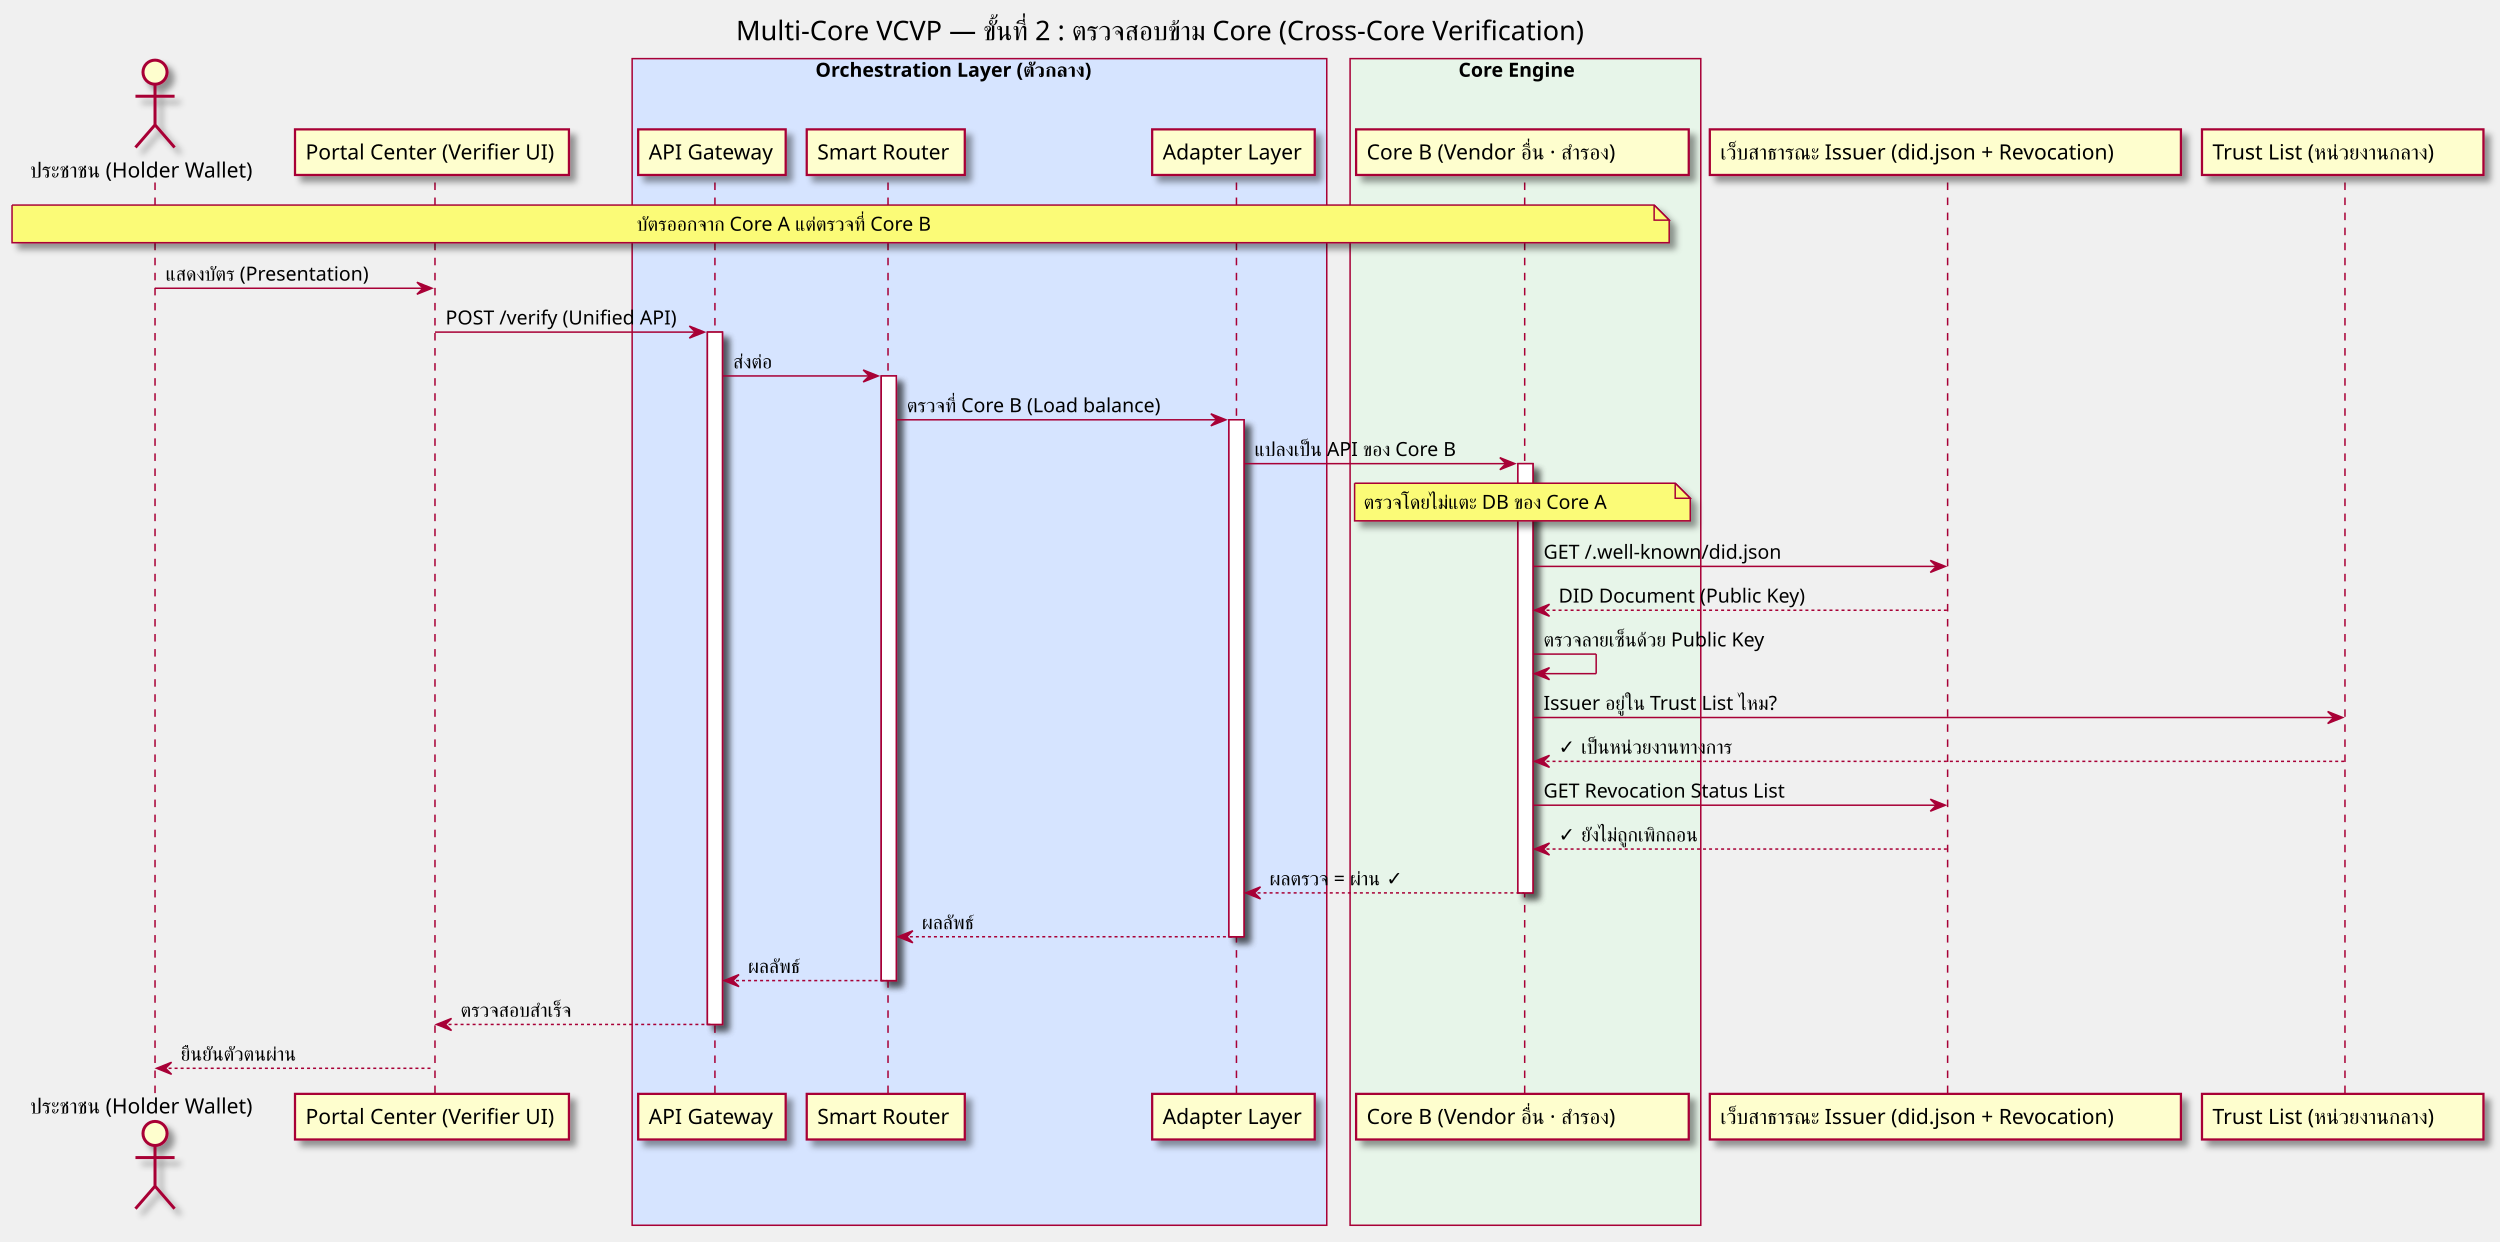
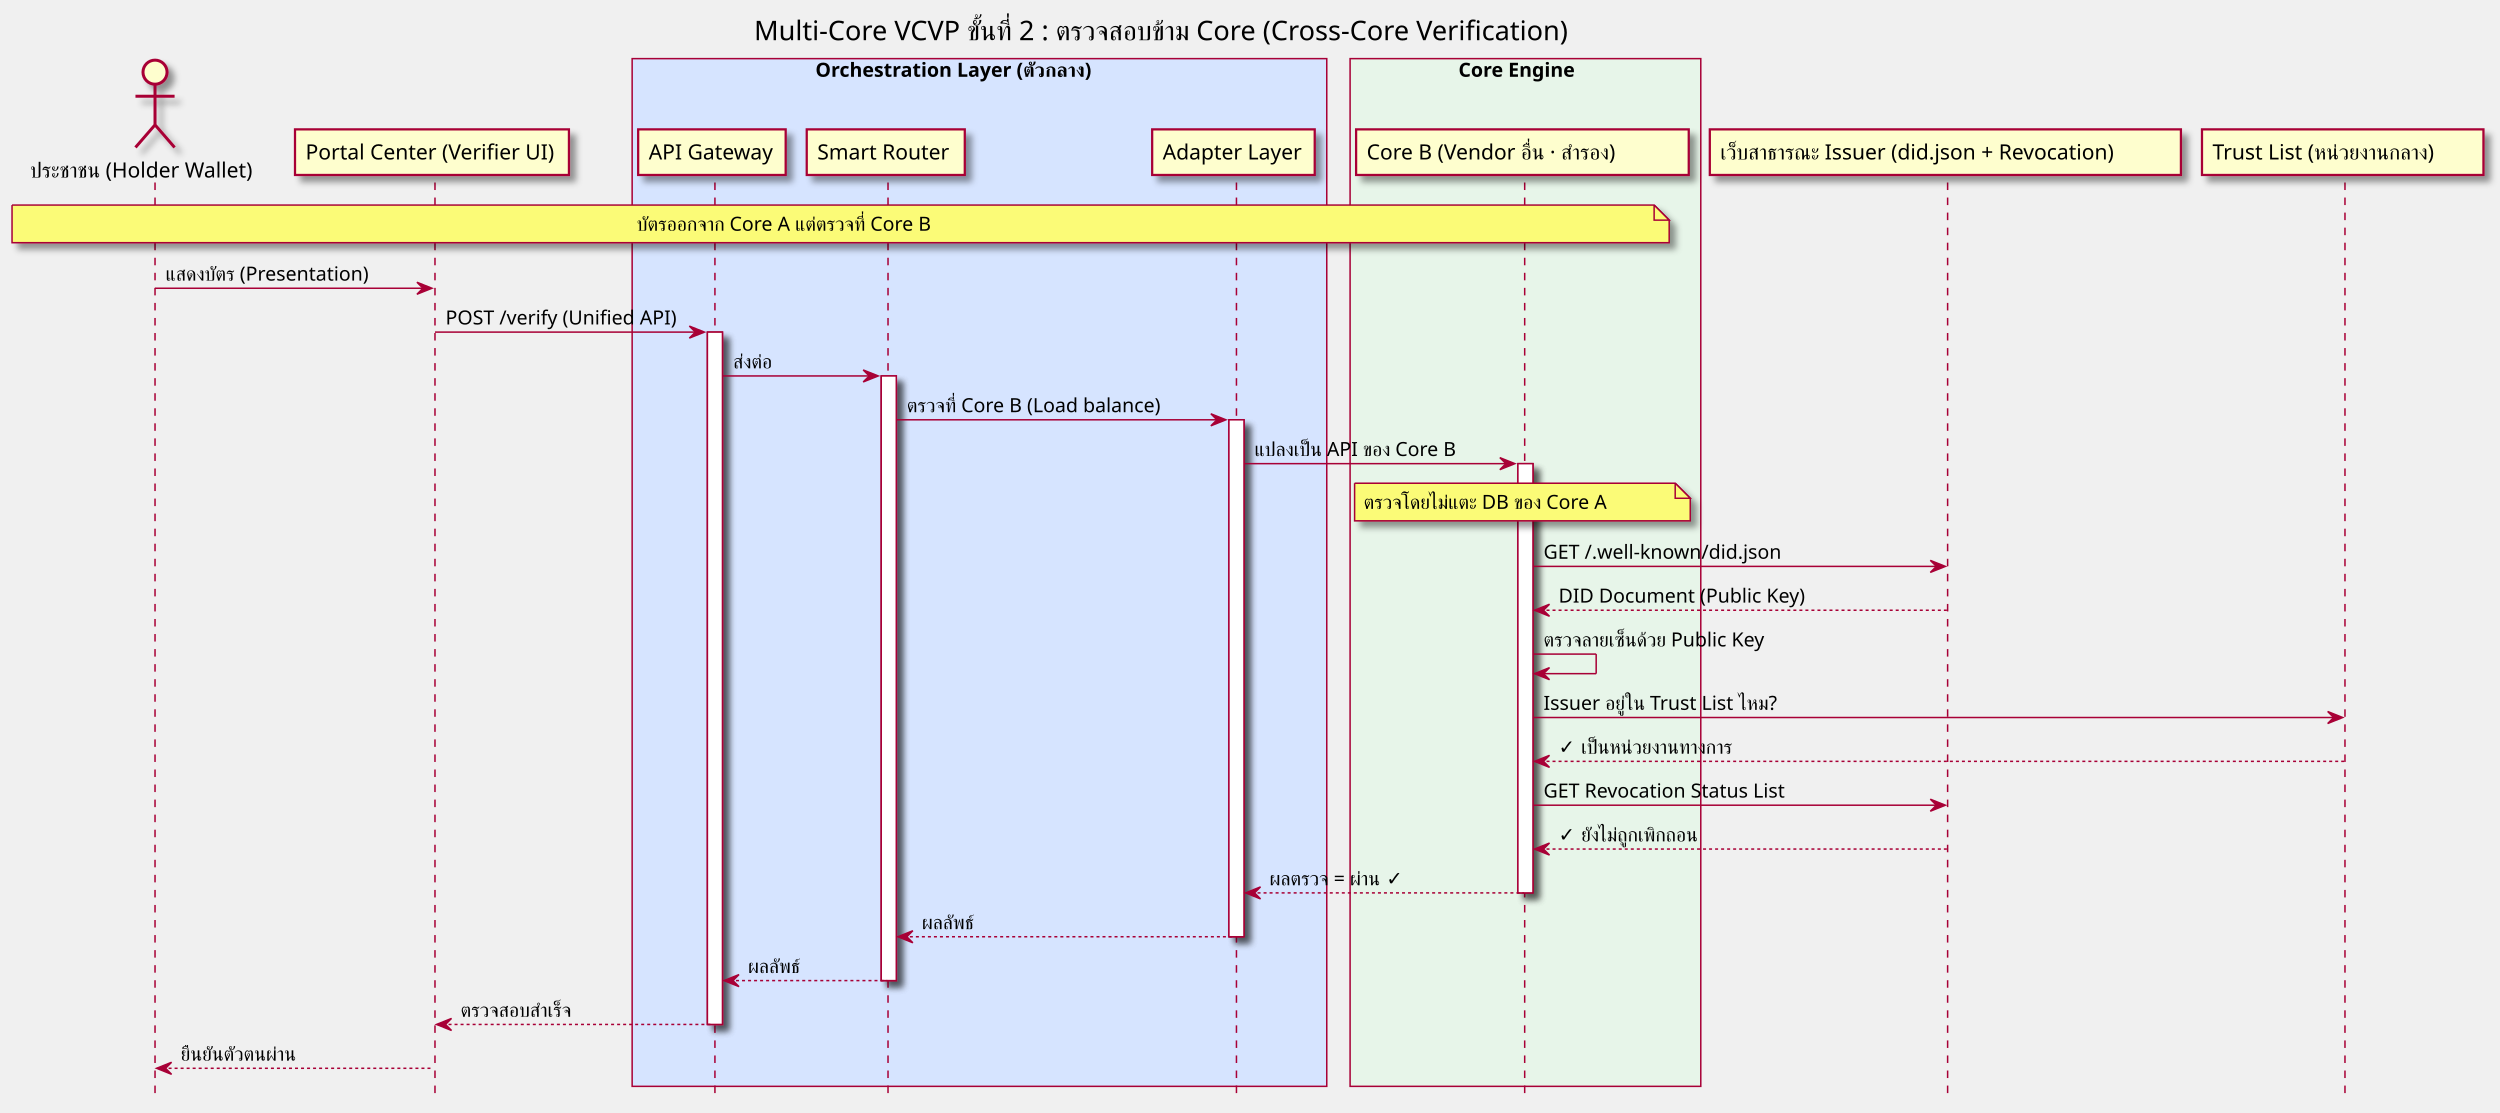
- <svg xmlns="http://www.w3.org/2000/svg" contentScriptType="application/ecmascript" contentStyleType="text/css" height="825px" preserveAspectRatio="none" style="width:1661px;height:825px;" version="1.1" viewBox="0 0 1661 825" width="1661px" zoomAndPan="magnify">
+ <svg xmlns="http://www.w3.org/2000/svg" contentScriptType="application/ecmascript" contentStyleType="text/css" height="739px" preserveAspectRatio="none" style="width:1661px;height:739px;" version="1.1" viewBox="0 0 1661 739" width="1661px" zoomAndPan="magnify">
  <defs>
-     <filter height="300%" id="f1horll08vjzjf" width="300%" x="-1" y="-1">
+     <filter height="300%" id="f10zhghgi7ylnm" width="300%" x="-1" y="-1">
      <feGaussianBlur result="blurOut" stdDeviation="2.0" />
      <feColorMatrix in="blurOut" result="blurOut2" type="matrix" values="0 0 0 0 0 0 0 0 0 0 0 0 0 0 0 0 0 0 .4 0" />
      <feOffset dx="4.0" dy="4.0" in="blurOut2" result="blurOut3" />
      <feBlend in="SourceGraphic" in2="blurOut3" mode="normal" />
    </filter>
  </defs>
  <g>
-     <text fill="#000000" font-family="sans-serif" font-size="18" lengthAdjust="spacingAndGlyphs" textLength="684" x="489" y="26.708">Multi-Core VCVP — ขั้นที่ 2 : ตรวจสอบข้าม Core (Cross-Core Verification)</text>
-     <rect fill="#D6E4FF" height="775.117" style="stroke: #A80036; stroke-width: 1.0;" width="461.5" x="420" y="38.953" />
+     <text fill="#000000" font-family="sans-serif" font-size="18" lengthAdjust="spacingAndGlyphs" textLength="660" x="501" y="26.708">Multi-Core VCVP ขั้นที่ 2 : ตรวจสอบข้าม Core (Cross-Core Verification)</text>
+     <rect fill="#D6E4FF" height="682.82" style="stroke: #A80036; stroke-width: 1.0;" width="461.5" x="420" y="38.953" />
    <text fill="#000000" font-family="sans-serif" font-size="13" font-weight="bold" lengthAdjust="spacingAndGlyphs" textLength="218" x="541.75" y="51.02">Orchestration Layer (ตัวกลาง)</text>
-     <rect fill="#E7F5E9" height="775.117" style="stroke: #A80036; stroke-width: 1.0;" width="233" x="897" y="38.953" />
+     <rect fill="#E7F5E9" height="682.82" style="stroke: #A80036; stroke-width: 1.0;" width="233" x="897" y="38.953" />
    <text fill="#000000" font-family="sans-serif" font-size="13" font-weight="bold" lengthAdjust="spacingAndGlyphs" textLength="89" x="969" y="51.02">Core Engine</text>
-     <rect fill="#FFFFFF" filter="url(#f1horll08vjzjf)" height="459.992" style="stroke: #A80036; stroke-width: 1.0;" width="10" x="470" y="220.648" />
-     <rect fill="#FFFFFF" filter="url(#f1horll08vjzjf)" height="401.727" style="stroke: #A80036; stroke-width: 1.0;" width="10" x="585.5" y="249.781" />
-     <rect fill="#FFFFFF" filter="url(#f1horll08vjzjf)" height="343.461" style="stroke: #A80036; stroke-width: 1.0;" width="10" x="816.5" y="278.914" />
-     <rect fill="#FFFFFF" filter="url(#f1horll08vjzjf)" height="285.195" style="stroke: #A80036; stroke-width: 1.0;" width="10" x="1008.5" y="308.047" />
+     <rect fill="#FFFFFF" filter="url(#f10zhghgi7ylnm)" height="459.992" style="stroke: #A80036; stroke-width: 1.0;" width="10" x="470" y="220.648" />
+     <rect fill="#FFFFFF" filter="url(#f10zhghgi7ylnm)" height="401.727" style="stroke: #A80036; stroke-width: 1.0;" width="10" x="585.5" y="249.781" />
+     <rect fill="#FFFFFF" filter="url(#f10zhghgi7ylnm)" height="343.461" style="stroke: #A80036; stroke-width: 1.0;" width="10" x="816.5" y="278.914" />
+     <rect fill="#FFFFFF" filter="url(#f10zhghgi7ylnm)" height="285.195" style="stroke: #A80036; stroke-width: 1.0;" width="10" x="1008.5" y="308.047" />
    <line style="stroke: #A80036; stroke-width: 1.0; stroke-dasharray: 5.0,5.0;" x1="103" x2="103" y1="121.25" y2="727.773" />
    <line style="stroke: #A80036; stroke-width: 1.0; stroke-dasharray: 5.0,5.0;" x1="289" x2="289" y1="121.25" y2="727.773" />
    <line style="stroke: #A80036; stroke-width: 1.0; stroke-dasharray: 5.0,5.0;" x1="475" x2="475" y1="121.25" y2="727.773" />
    <line style="stroke: #A80036; stroke-width: 1.0; stroke-dasharray: 5.0,5.0;" x1="590" x2="590" y1="121.25" y2="727.773" />
    <line style="stroke: #A80036; stroke-width: 1.0; stroke-dasharray: 5.0,5.0;" x1="821.5" x2="821.5" y1="121.25" y2="727.773" />
    <line style="stroke: #A80036; stroke-width: 1.0; stroke-dasharray: 5.0,5.0;" x1="1013" x2="1013" y1="121.25" y2="727.773" />
    <line style="stroke: #A80036; stroke-width: 1.0; stroke-dasharray: 5.0,5.0;" x1="1294" x2="1294" y1="121.25" y2="727.773" />
    <line style="stroke: #A80036; stroke-width: 1.0; stroke-dasharray: 5.0,5.0;" x1="1558" x2="1558" y1="121.25" y2="727.773" />
    <text fill="#000000" font-family="sans-serif" font-size="14" lengthAdjust="spacingAndGlyphs" textLength="160" x="20" y="117.948">ประชาชน (Holder Wallet)</text>
-     <ellipse cx="103" cy="47.953" fill="#FEFECE" filter="url(#f1horll08vjzjf)" rx="8" ry="8" style="stroke: #A80036; stroke-width: 2.0;" />
-     <path d="M103,55.953 L103,82.953 M90,63.953 L116,63.953 M103,82.953 L90,97.953 M103,82.953 L116,97.953 " fill="none" filter="url(#f1horll08vjzjf)" style="stroke: #A80036; stroke-width: 2.0;" />
-     <text fill="#000000" font-family="sans-serif" font-size="14" lengthAdjust="spacingAndGlyphs" textLength="160" x="20" y="739.769">ประชาชน (Holder Wallet)</text>
-     <ellipse cx="103" cy="753.07" fill="#FEFECE" filter="url(#f1horll08vjzjf)" rx="8" ry="8" style="stroke: #A80036; stroke-width: 2.0;" />
-     <path d="M103,761.07 L103,788.07 M90,769.07 L116,769.07 M103,788.07 L90,803.07 M103,788.07 L116,803.07 " fill="none" filter="url(#f1horll08vjzjf)" style="stroke: #A80036; stroke-width: 2.0;" />
-     <rect fill="#FEFECE" filter="url(#f1horll08vjzjf)" height="30.297" style="stroke: #A80036; stroke-width: 1.5;" width="182" x="196" y="85.953" />
+     <ellipse cx="103" cy="47.953" fill="#FEFECE" filter="url(#f10zhghgi7ylnm)" rx="8" ry="8" style="stroke: #A80036; stroke-width: 2.0;" />
+     <path d="M103,55.953 L103,82.953 M90,63.953 L116,63.953 M103,82.953 L90,97.953 M103,82.953 L116,97.953 " fill="none" filter="url(#f10zhghgi7ylnm)" style="stroke: #A80036; stroke-width: 2.0;" />
+     <rect fill="#FEFECE" filter="url(#f10zhghgi7ylnm)" height="30.297" style="stroke: #A80036; stroke-width: 1.5;" width="182" x="196" y="85.953" />
    <text fill="#000000" font-family="sans-serif" font-size="14" lengthAdjust="spacingAndGlyphs" textLength="168" x="203" y="105.948">Portal Center (Verifier UI)</text>
-     <rect fill="#FEFECE" filter="url(#f1horll08vjzjf)" height="30.297" style="stroke: #A80036; stroke-width: 1.5;" width="182" x="196" y="726.773" />
-     <text fill="#000000" font-family="sans-serif" font-size="14" lengthAdjust="spacingAndGlyphs" textLength="168" x="203" y="746.769">Portal Center (Verifier UI)</text>
-     <rect fill="#FEFECE" filter="url(#f1horll08vjzjf)" height="30.297" style="stroke: #A80036; stroke-width: 1.5;" width="98" x="424" y="85.953" />
+     <rect fill="#FEFECE" filter="url(#f10zhghgi7ylnm)" height="30.297" style="stroke: #A80036; stroke-width: 1.5;" width="98" x="424" y="85.953" />
    <text fill="#000000" font-family="sans-serif" font-size="14" lengthAdjust="spacingAndGlyphs" textLength="84" x="431" y="105.948">API Gateway</text>
-     <rect fill="#FEFECE" filter="url(#f1horll08vjzjf)" height="30.297" style="stroke: #A80036; stroke-width: 1.5;" width="98" x="424" y="726.773" />
-     <text fill="#000000" font-family="sans-serif" font-size="14" lengthAdjust="spacingAndGlyphs" textLength="84" x="431" y="746.769">API Gateway</text>
-     <rect fill="#FEFECE" filter="url(#f1horll08vjzjf)" height="30.297" style="stroke: #A80036; stroke-width: 1.5;" width="105" x="536" y="85.953" />
+     <rect fill="#FEFECE" filter="url(#f10zhghgi7ylnm)" height="30.297" style="stroke: #A80036; stroke-width: 1.5;" width="105" x="536" y="85.953" />
    <text fill="#000000" font-family="sans-serif" font-size="14" lengthAdjust="spacingAndGlyphs" textLength="91" x="543" y="105.948">Smart Router</text>
-     <rect fill="#FEFECE" filter="url(#f1horll08vjzjf)" height="30.297" style="stroke: #A80036; stroke-width: 1.5;" width="105" x="536" y="726.773" />
-     <text fill="#000000" font-family="sans-serif" font-size="14" lengthAdjust="spacingAndGlyphs" textLength="91" x="543" y="746.769">Smart Router</text>
-     <rect fill="#FEFECE" filter="url(#f1horll08vjzjf)" height="30.297" style="stroke: #A80036; stroke-width: 1.5;" width="108" x="765.5" y="85.953" />
+     <rect fill="#FEFECE" filter="url(#f10zhghgi7ylnm)" height="30.297" style="stroke: #A80036; stroke-width: 1.5;" width="108" x="765.5" y="85.953" />
    <text fill="#000000" font-family="sans-serif" font-size="14" lengthAdjust="spacingAndGlyphs" textLength="94" x="772.5" y="105.948">Adapter Layer</text>
-     <rect fill="#FEFECE" filter="url(#f1horll08vjzjf)" height="30.297" style="stroke: #A80036; stroke-width: 1.5;" width="108" x="765.5" y="726.773" />
-     <text fill="#000000" font-family="sans-serif" font-size="14" lengthAdjust="spacingAndGlyphs" textLength="94" x="772.5" y="746.769">Adapter Layer</text>
-     <rect fill="#FEFECE" filter="url(#f1horll08vjzjf)" height="30.297" style="stroke: #A80036; stroke-width: 1.5;" width="221" x="901" y="85.953" />
+     <rect fill="#FEFECE" filter="url(#f10zhghgi7ylnm)" height="30.297" style="stroke: #A80036; stroke-width: 1.5;" width="221" x="901" y="85.953" />
    <text fill="#000000" font-family="sans-serif" font-size="14" lengthAdjust="spacingAndGlyphs" textLength="207" x="908" y="105.948">Core B (Vendor อื่น · สำรอง)</text>
-     <rect fill="#FEFECE" filter="url(#f1horll08vjzjf)" height="30.297" style="stroke: #A80036; stroke-width: 1.5;" width="221" x="901" y="726.773" />
-     <text fill="#000000" font-family="sans-serif" font-size="14" lengthAdjust="spacingAndGlyphs" textLength="207" x="908" y="746.769">Core B (Vendor อื่น · สำรอง)</text>
-     <rect fill="#FEFECE" filter="url(#f1horll08vjzjf)" height="30.297" style="stroke: #A80036; stroke-width: 1.5;" width="313" x="1136" y="85.953" />
+     <rect fill="#FEFECE" filter="url(#f10zhghgi7ylnm)" height="30.297" style="stroke: #A80036; stroke-width: 1.5;" width="313" x="1136" y="85.953" />
    <text fill="#000000" font-family="sans-serif" font-size="14" lengthAdjust="spacingAndGlyphs" textLength="299" x="1143" y="105.948">เว็บสาธารณะ Issuer (did.json + Revocation)</text>
-     <rect fill="#FEFECE" filter="url(#f1horll08vjzjf)" height="30.297" style="stroke: #A80036; stroke-width: 1.5;" width="313" x="1136" y="726.773" />
-     <text fill="#000000" font-family="sans-serif" font-size="14" lengthAdjust="spacingAndGlyphs" textLength="299" x="1143" y="746.769">เว็บสาธารณะ Issuer (did.json + Revocation)</text>
-     <rect fill="#FEFECE" filter="url(#f1horll08vjzjf)" height="30.297" style="stroke: #A80036; stroke-width: 1.5;" width="187" x="1463" y="85.953" />
+     <rect fill="#FEFECE" filter="url(#f10zhghgi7ylnm)" height="30.297" style="stroke: #A80036; stroke-width: 1.5;" width="187" x="1463" y="85.953" />
    <text fill="#000000" font-family="sans-serif" font-size="14" lengthAdjust="spacingAndGlyphs" textLength="173" x="1470" y="105.948">Trust List (หน่วยงานกลาง)</text>
-     <rect fill="#FEFECE" filter="url(#f1horll08vjzjf)" height="30.297" style="stroke: #A80036; stroke-width: 1.5;" width="187" x="1463" y="726.773" />
-     <text fill="#000000" font-family="sans-serif" font-size="14" lengthAdjust="spacingAndGlyphs" textLength="173" x="1470" y="746.769">Trust List (หน่วยงานกลาง)</text>
-     <rect fill="#FFFFFF" filter="url(#f1horll08vjzjf)" height="459.992" style="stroke: #A80036; stroke-width: 1.0;" width="10" x="470" y="220.648" />
-     <rect fill="#FFFFFF" filter="url(#f1horll08vjzjf)" height="401.727" style="stroke: #A80036; stroke-width: 1.0;" width="10" x="585.5" y="249.781" />
-     <rect fill="#FFFFFF" filter="url(#f1horll08vjzjf)" height="343.461" style="stroke: #A80036; stroke-width: 1.0;" width="10" x="816.5" y="278.914" />
-     <rect fill="#FFFFFF" filter="url(#f1horll08vjzjf)" height="285.195" style="stroke: #A80036; stroke-width: 1.0;" width="10" x="1008.5" y="308.047" />
-     <path d="M8,136.25 L8,161.25 L1109,161.25 L1109,146.25 L1099,136.25 L8,136.25 " fill="#FBFB77" filter="url(#f1horll08vjzjf)" style="stroke: #A80036; stroke-width: 1.0;" />
+     <rect fill="#FFFFFF" filter="url(#f10zhghgi7ylnm)" height="459.992" style="stroke: #A80036; stroke-width: 1.0;" width="10" x="470" y="220.648" />
+     <rect fill="#FFFFFF" filter="url(#f10zhghgi7ylnm)" height="401.727" style="stroke: #A80036; stroke-width: 1.0;" width="10" x="585.5" y="249.781" />
+     <rect fill="#FFFFFF" filter="url(#f10zhghgi7ylnm)" height="343.461" style="stroke: #A80036; stroke-width: 1.0;" width="10" x="816.5" y="278.914" />
+     <rect fill="#FFFFFF" filter="url(#f10zhghgi7ylnm)" height="285.195" style="stroke: #A80036; stroke-width: 1.0;" width="10" x="1008.5" y="308.047" />
+     <path d="M8,136.25 L8,161.25 L1109,161.25 L1109,146.25 L1099,136.25 L8,136.25 " fill="#FBFB77" filter="url(#f10zhghgi7ylnm)" style="stroke: #A80036; stroke-width: 1.0;" />
    <path d="M1099,136.25 L1099,146.25 L1109,146.25 L1099,136.25 " fill="#FBFB77" style="stroke: #A80036; stroke-width: 1.0;" />
    <text fill="#000000" font-family="sans-serif" font-size="13" lengthAdjust="spacingAndGlyphs" textLength="258" x="423" y="153.317">บัตรออกจาก Core A แต่ตรวจที่ Core B</text>
    <polygon fill="#A80036" points="277,187.516,287,191.516,277,195.516,281,191.516" style="stroke: #A80036; stroke-width: 1.0;" />
    <line style="stroke: #A80036; stroke-width: 1.0;" x1="103" x2="283" y1="191.516" y2="191.516" />
    <text fill="#000000" font-family="sans-serif" font-size="13" lengthAdjust="spacingAndGlyphs" textLength="159" x="110" y="186.45">แสดงบัตร (Presentation)</text>
    <polygon fill="#A80036" points="458,216.648,468,220.648,458,224.648,462,220.648" style="stroke: #A80036; stroke-width: 1.0;" />
    <line style="stroke: #A80036; stroke-width: 1.0;" x1="289" x2="464" y1="220.648" y2="220.648" />
    <text fill="#000000" font-family="sans-serif" font-size="13" lengthAdjust="spacingAndGlyphs" textLength="162" x="296" y="215.583">POST /verify  (Unified API)</text>
    <polygon fill="#A80036" points="573.5,245.781,583.5,249.781,573.5,253.781,577.5,249.781" style="stroke: #A80036; stroke-width: 1.0;" />
    <line style="stroke: #A80036; stroke-width: 1.0;" x1="480" x2="579.5" y1="249.781" y2="249.781" />
    <text fill="#000000" font-family="sans-serif" font-size="13" lengthAdjust="spacingAndGlyphs" textLength="48" x="487" y="244.715">ส่งต่อ</text>
    <polygon fill="#A80036" points="804.5,274.914,814.5,278.914,804.5,282.914,808.5,278.914" style="stroke: #A80036; stroke-width: 1.0;" />
    <line style="stroke: #A80036; stroke-width: 1.0;" x1="595.5" x2="810.5" y1="278.914" y2="278.914" />
    <text fill="#000000" font-family="sans-serif" font-size="13" lengthAdjust="spacingAndGlyphs" textLength="202" x="602.5" y="273.848">ตรวจที่ Core B (Load balance)</text>
    <polygon fill="#A80036" points="996.5,304.047,1006.5,308.047,996.5,312.047,1000.5,308.047" style="stroke: #A80036; stroke-width: 1.0;" />
    <line style="stroke: #A80036; stroke-width: 1.0;" x1="826.5" x2="1002.5" y1="308.047" y2="308.047" />
    <text fill="#000000" font-family="sans-serif" font-size="13" lengthAdjust="spacingAndGlyphs" textLength="163" x="833.5" y="302.981">แปลงเป็น API ของ Core B</text>
-     <path d="M900,321.047 L900,346.047 L1123,346.047 L1123,331.047 L1113,321.047 L900,321.047 " fill="#FBFB77" filter="url(#f1horll08vjzjf)" style="stroke: #A80036; stroke-width: 1.0;" />
+     <path d="M900,321.047 L900,346.047 L1123,346.047 L1123,331.047 L1113,321.047 L900,321.047 " fill="#FBFB77" filter="url(#f10zhghgi7ylnm)" style="stroke: #A80036; stroke-width: 1.0;" />
    <path d="M1113,321.047 L1113,331.047 L1123,331.047 L1113,321.047 " fill="#FBFB77" style="stroke: #A80036; stroke-width: 1.0;" />
    <text fill="#000000" font-family="sans-serif" font-size="13" lengthAdjust="spacingAndGlyphs" textLength="202" x="906" y="338.114">ตรวจโดยไม่แตะ DB ของ Core A</text>
    <polygon fill="#A80036" points="1282.5,372.312,1292.5,376.312,1282.5,380.312,1286.5,376.312" style="stroke: #A80036; stroke-width: 1.0;" />
    <line style="stroke: #A80036; stroke-width: 1.0;" x1="1018.5" x2="1288.5" y1="376.312" y2="376.312" />
    <text fill="#000000" font-family="sans-serif" font-size="13" lengthAdjust="spacingAndGlyphs" textLength="158" x="1025.5" y="371.247">GET /.well-known/did.json</text>
    <polygon fill="#A80036" points="1029.5,401.445,1019.5,405.445,1029.5,409.445,1025.5,405.445" style="stroke: #A80036; stroke-width: 1.0;" />
    <line style="stroke: #A80036; stroke-width: 1.0; stroke-dasharray: 2.0,2.0;" x1="1023.5" x2="1293.5" y1="405.445" y2="405.445" />
    <text fill="#000000" font-family="sans-serif" font-size="13" lengthAdjust="spacingAndGlyphs" textLength="172" x="1035.5" y="400.379">DID Document (Public Key)</text>
    <line style="stroke: #A80036; stroke-width: 1.0;" x1="1018.5" x2="1060.5" y1="434.578" y2="434.578" />
    <line style="stroke: #A80036; stroke-width: 1.0;" x1="1060.5" x2="1060.5" y1="434.578" y2="447.578" />
    <line style="stroke: #A80036; stroke-width: 1.0;" x1="1019.5" x2="1060.5" y1="447.578" y2="447.578" />
    <polygon fill="#A80036" points="1029.5,443.578,1019.5,447.578,1029.5,451.578,1025.5,447.578" style="stroke: #A80036; stroke-width: 1.0;" />
    <text fill="#000000" font-family="sans-serif" font-size="13" lengthAdjust="spacingAndGlyphs" textLength="188" x="1025.5" y="429.512">ตรวจลายเซ็นด้วย Public Key</text>
    <polygon fill="#A80036" points="1546.5,472.711,1556.5,476.711,1546.5,480.711,1550.5,476.711" style="stroke: #A80036; stroke-width: 1.0;" />
    <line style="stroke: #A80036; stroke-width: 1.0;" x1="1018.5" x2="1552.5" y1="476.711" y2="476.711" />
    <text fill="#000000" font-family="sans-serif" font-size="13" lengthAdjust="spacingAndGlyphs" textLength="187" x="1025.5" y="471.645">Issuer อยู่ใน Trust List ไหม?</text>
    <polygon fill="#A80036" points="1029.5,501.844,1019.5,505.844,1029.5,509.844,1025.5,505.844" style="stroke: #A80036; stroke-width: 1.0;" />
    <line style="stroke: #A80036; stroke-width: 1.0; stroke-dasharray: 2.0,2.0;" x1="1023.5" x2="1557.5" y1="505.844" y2="505.844" />
    <text fill="#000000" font-family="sans-serif" font-size="13" lengthAdjust="spacingAndGlyphs" textLength="159" x="1035.5" y="500.778">✓ เป็นหน่วยงานทางการ</text>
    <polygon fill="#A80036" points="1282.5,530.977,1292.5,534.977,1282.5,538.977,1286.5,534.977" style="stroke: #A80036; stroke-width: 1.0;" />
    <line style="stroke: #A80036; stroke-width: 1.0;" x1="1018.5" x2="1288.5" y1="534.977" y2="534.977" />
    <text fill="#000000" font-family="sans-serif" font-size="13" lengthAdjust="spacingAndGlyphs" textLength="171" x="1025.5" y="529.911">GET Revocation Status List</text>
    <polygon fill="#A80036" points="1029.5,560.109,1019.5,564.109,1029.5,568.109,1025.5,564.109" style="stroke: #A80036; stroke-width: 1.0;" />
    <line style="stroke: #A80036; stroke-width: 1.0; stroke-dasharray: 2.0,2.0;" x1="1023.5" x2="1293.5" y1="564.109" y2="564.109" />
    <text fill="#000000" font-family="sans-serif" font-size="13" lengthAdjust="spacingAndGlyphs" textLength="143" x="1035.5" y="559.043">✓ ยังไม่ถูกเพิกถอน</text>
    <polygon fill="#A80036" points="837.5,589.242,827.5,593.242,837.5,597.242,833.5,593.242" style="stroke: #A80036; stroke-width: 1.0;" />
    <line style="stroke: #A80036; stroke-width: 1.0; stroke-dasharray: 2.0,2.0;" x1="831.5" x2="1012.5" y1="593.242" y2="593.242" />
    <text fill="#000000" font-family="sans-serif" font-size="13" lengthAdjust="spacingAndGlyphs" textLength="114" x="843.5" y="588.176">ผลตรวจ = ผ่าน ✓</text>
    <polygon fill="#A80036" points="606.5,618.375,596.5,622.375,606.5,626.375,602.5,622.375" style="stroke: #A80036; stroke-width: 1.0;" />
    <line style="stroke: #A80036; stroke-width: 1.0; stroke-dasharray: 2.0,2.0;" x1="600.5" x2="820.5" y1="622.375" y2="622.375" />
    <text fill="#000000" font-family="sans-serif" font-size="13" lengthAdjust="spacingAndGlyphs" textLength="56" x="612.5" y="617.309">ผลลัพธ์</text>
    <polygon fill="#A80036" points="491,647.508,481,651.508,491,655.508,487,651.508" style="stroke: #A80036; stroke-width: 1.0;" />
    <line style="stroke: #A80036; stroke-width: 1.0; stroke-dasharray: 2.0,2.0;" x1="485" x2="589.5" y1="651.508" y2="651.508" />
    <text fill="#000000" font-family="sans-serif" font-size="13" lengthAdjust="spacingAndGlyphs" textLength="56" x="497" y="646.442">ผลลัพธ์</text>
    <polygon fill="#A80036" points="300,676.641,290,680.641,300,684.641,296,680.641" style="stroke: #A80036; stroke-width: 1.0;" />
    <line style="stroke: #A80036; stroke-width: 1.0; stroke-dasharray: 2.0,2.0;" x1="294" x2="474" y1="680.641" y2="680.641" />
    <text fill="#000000" font-family="sans-serif" font-size="13" lengthAdjust="spacingAndGlyphs" textLength="112" x="306" y="675.575">ตรวจสอบสำเร็จ</text>
    <polygon fill="#A80036" points="114,705.773,104,709.773,114,713.773,110,709.773" style="stroke: #A80036; stroke-width: 1.0;" />
    <line style="stroke: #A80036; stroke-width: 1.0; stroke-dasharray: 2.0,2.0;" x1="108" x2="288" y1="709.773" y2="709.773" />
    <text fill="#000000" font-family="sans-serif" font-size="13" lengthAdjust="spacingAndGlyphs" textLength="120" x="120" y="704.707">ยืนยันตัวตนผ่าน</text>
  </g>
</svg>
